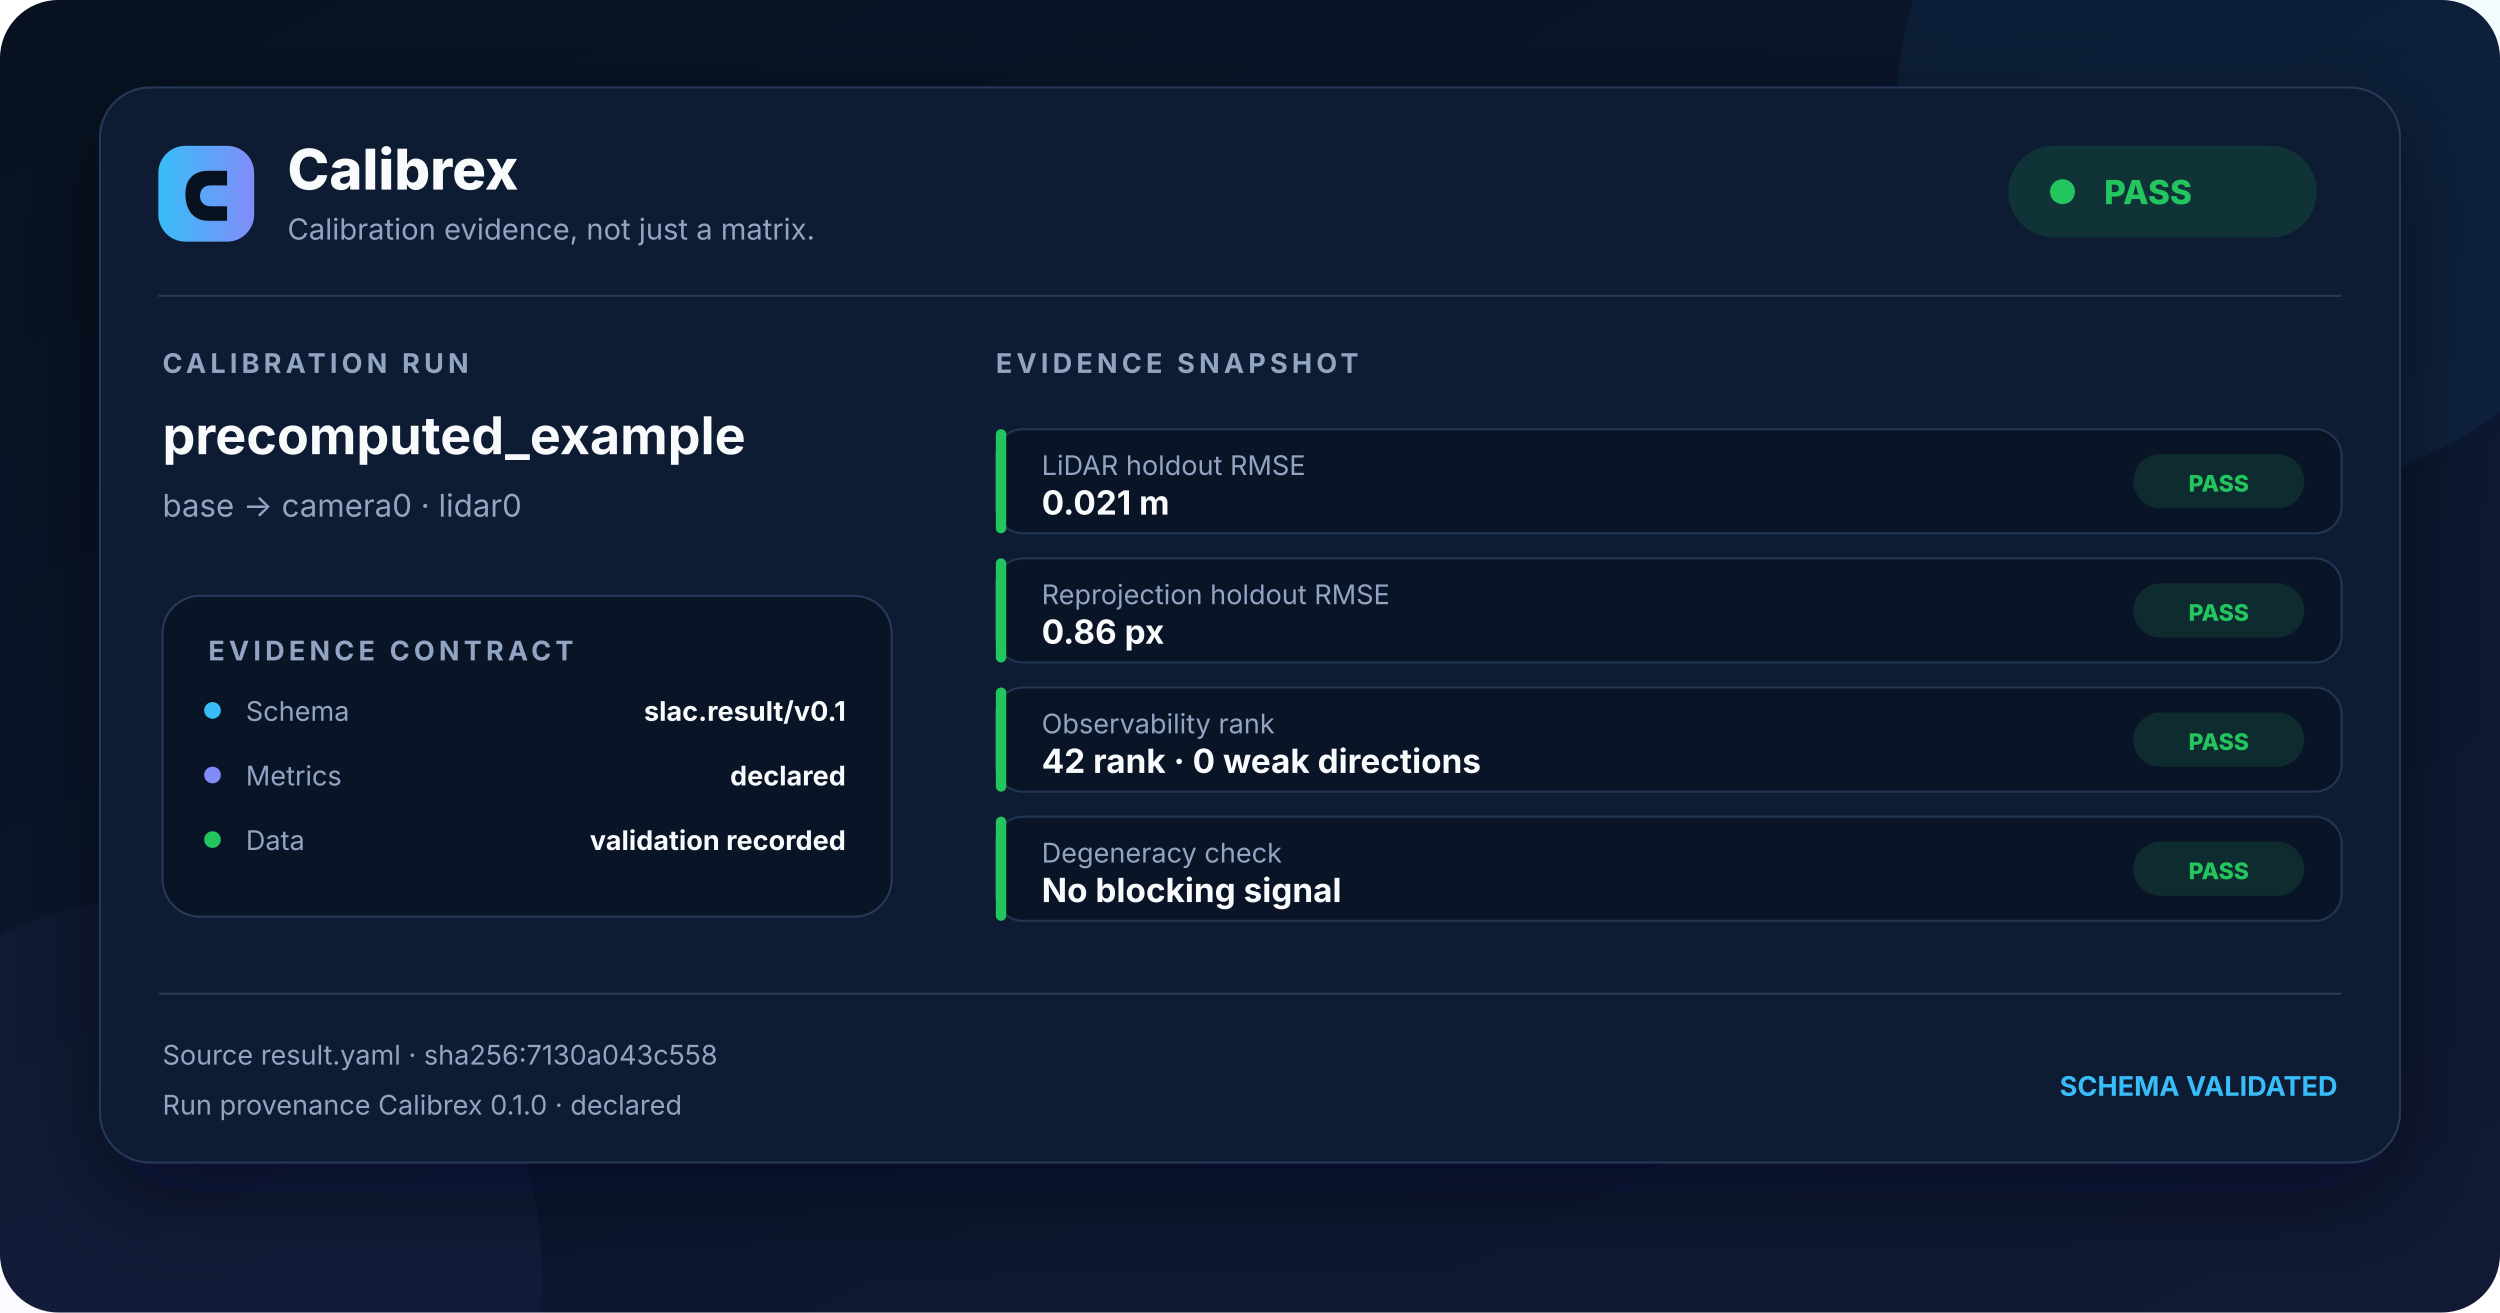
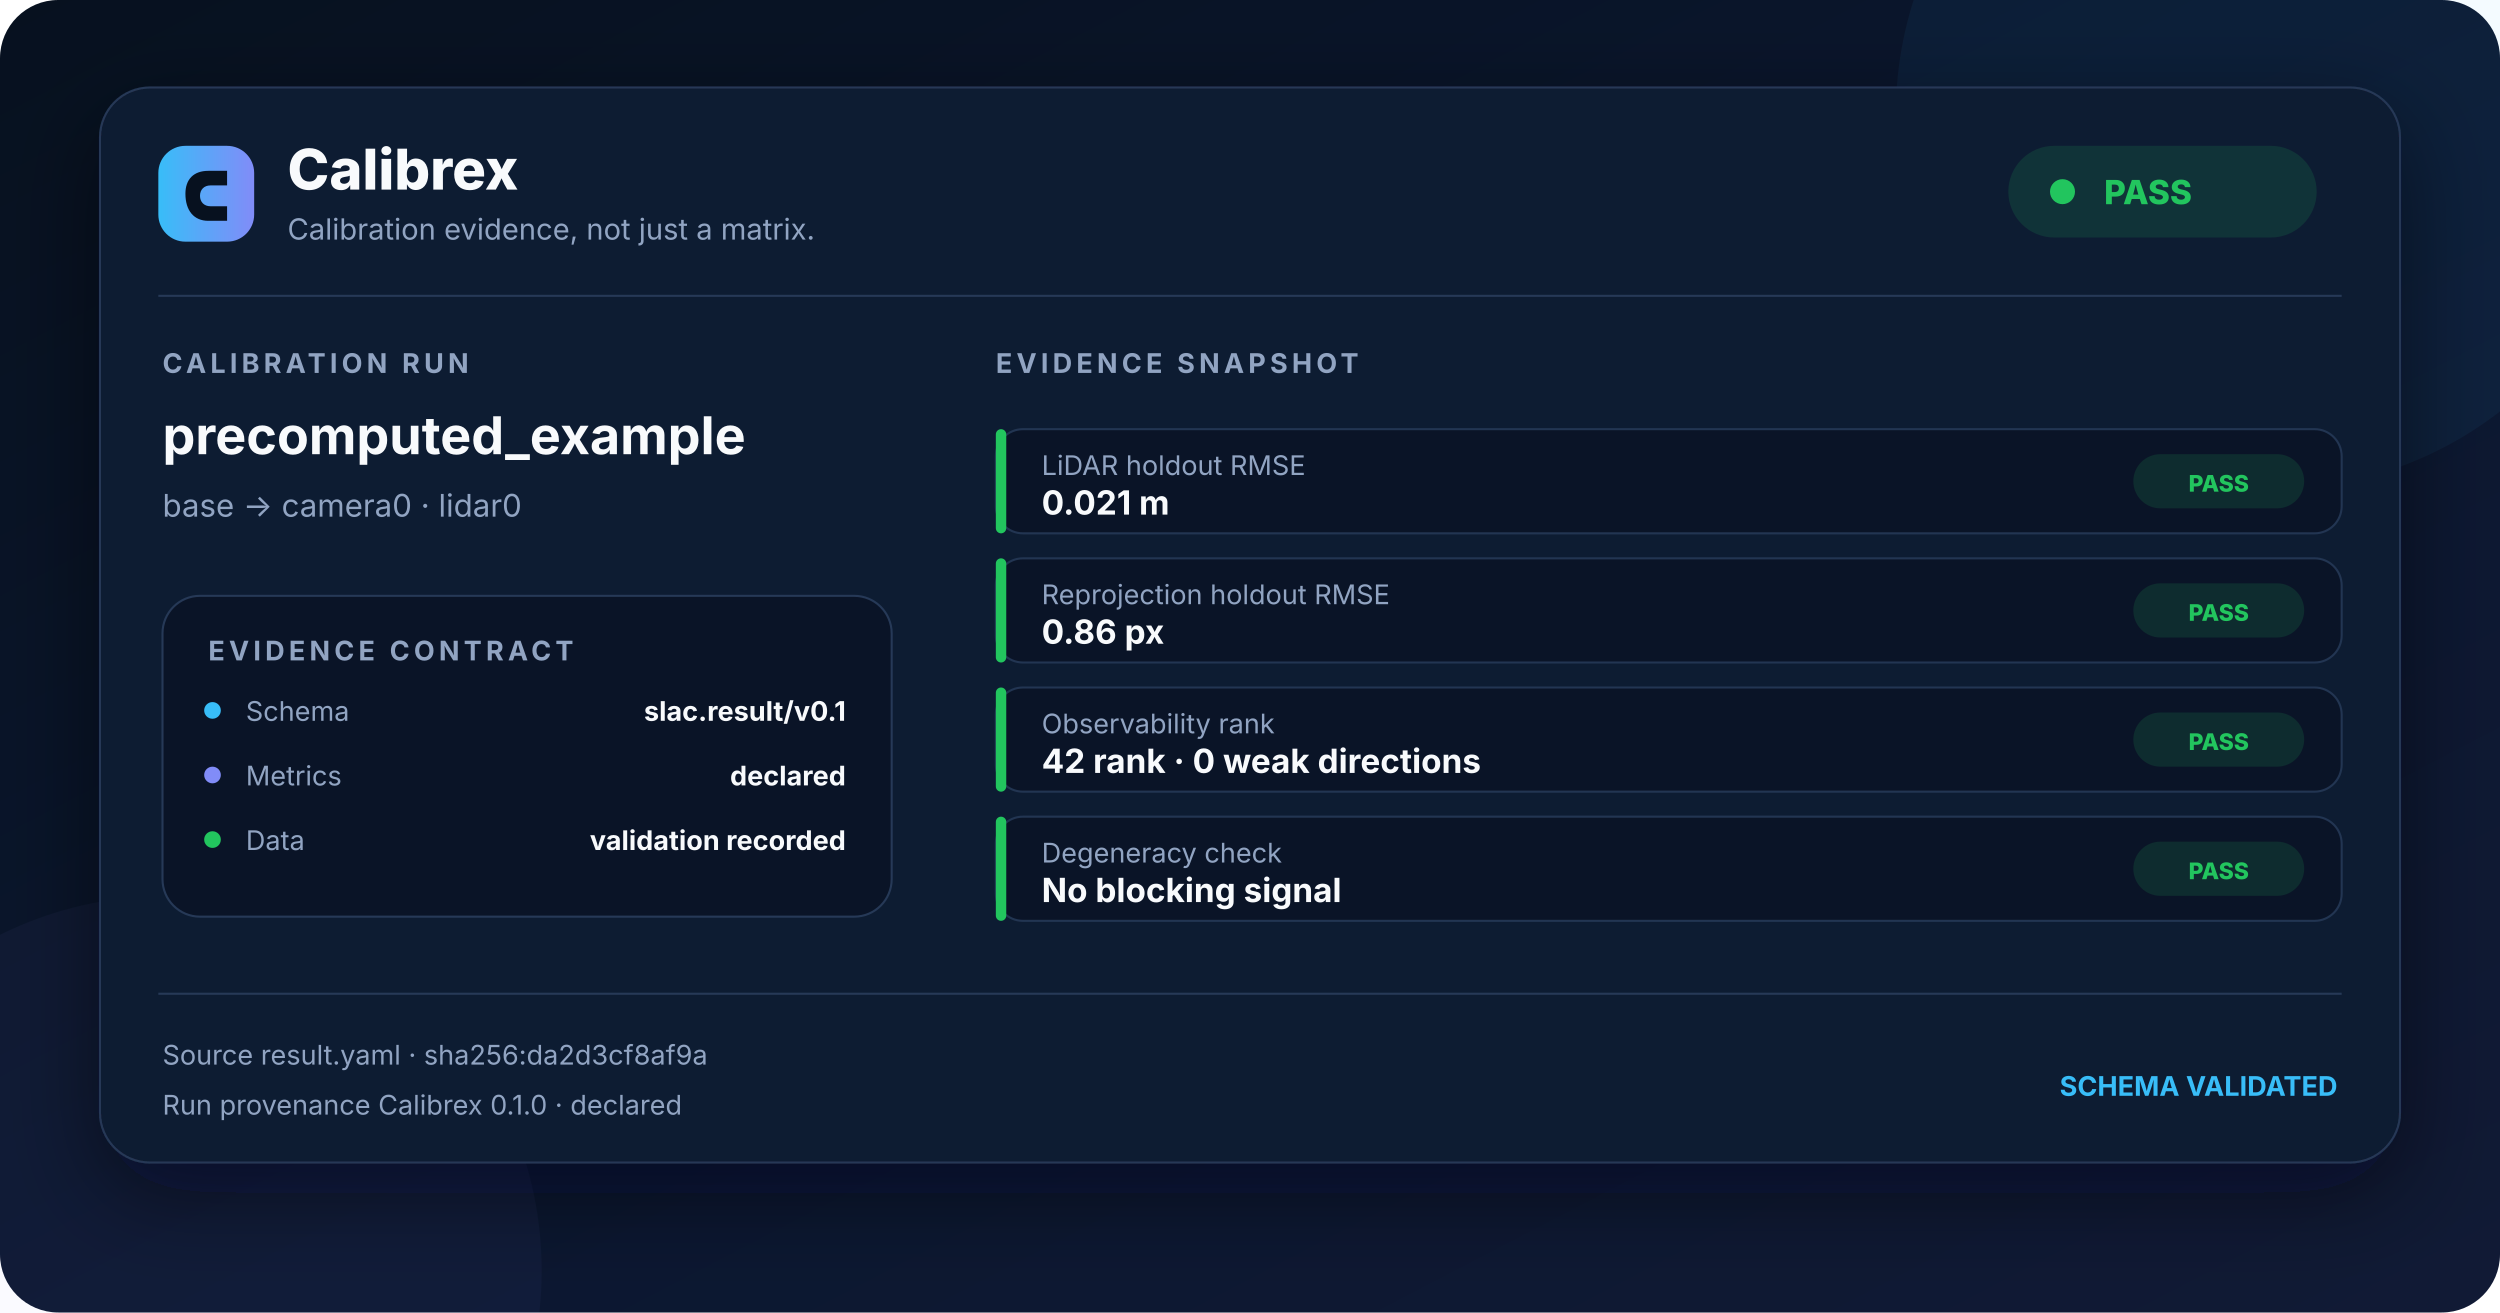
<svg xmlns="http://www.w3.org/2000/svg" width="1200" height="630" viewBox="0 0 1200 630" role="img" aria-labelledby="title description">
  <defs>
    <linearGradient id="background" x1="0" y1="0" x2="1" y2="1">
      <stop offset="0" stop-color="#07111f" />
      <stop offset="0.55" stop-color="#0b1730" />
      <stop offset="1" stop-color="#111a35" />
    </linearGradient>
    <linearGradient id="accent" x1="0" y1="0" x2="1" y2="0">
      <stop offset="0" stop-color="#38bdf8" />
      <stop offset="1" stop-color="#818cf8" />
    </linearGradient>
    <filter id="shadow" x="-20%" y="-20%" width="140%" height="140%">
      <feDropShadow dx="0" dy="14" stdDeviation="22" flood-color="#020617" flood-opacity="0.5" />
    </filter>
    <style>
      .sans { font-family: Inter, ui-sans-serif, system-ui, -apple-system,
        BlinkMacSystemFont, "Segoe UI", sans-serif; }
      .caps { font-size: 13px; font-weight: 700; letter-spacing: 2px; }
      .muted { fill: #91a4c2; }
      .bright { fill: #f8fafc; }
    </style>
  </defs>
  <rect width="1200" height="630" rx="28" fill="url(#background)" />
  <circle cx="1090" cy="55" r="180" fill="#38bdf8" opacity="0.055" />
  <circle cx="80" cy="610" r="180" fill="#818cf8" opacity="0.045" />
  <rect x="48" y="42" width="1104" height="516" rx="24" fill="#0f1b31" stroke="#263957" filter="url(#shadow)" />
  <g class="sans">
    <g transform="translate(76 70)">
      <rect width="46" height="46" rx="13" fill="url(#accent)" />
      <path d="M13 23c0-7 4-11 11-11h9v7h-8c-3 0-5 2-5 5s2 5 5 5h8v7h-9         c-7 0-11-5-11-13z" fill="#07111f" />
    </g>
    <text x="138" y="91" class="bright" font-size="27" font-weight="780">Calibrex</text>
    <text x="138" y="115" class="muted" font-size="14">Calibration evidence,
      not just a matrix.</text>
    <rect x="964" y="70" width="148" height="44" rx="22" fill="#22c55e" opacity="0.14" />
    <circle cx="990" cy="92" r="6" fill="#22c55e" />
    <text x="1010" y="98" fill="#22c55e" font-size="16" font-weight="800">PASS</text>
    <line x1="76" y1="142" x2="1124" y2="142" stroke="#263957" />
    <text x="78" y="179" class="caps muted">CALIBRATION RUN</text>
    <text x="78" y="218" class="bright" font-size="25" font-weight="730">precomputed_example</text>
    <text x="78" y="248" class="muted" font-size="15">base → camera0 · lidar0</text>
    <g transform="translate(78 286)">
      <rect width="350" height="154" rx="18" fill="#0a1427" stroke="#263957" />
      <text x="22" y="31" class="caps muted">EVIDENCE CONTRACT</text>
      <circle cx="24" cy="55" r="4" fill="#38bdf8" />
      <text x="40" y="60" class="muted" font-size="13">Schema</text>
      <text x="328" y="60" text-anchor="end" class="bright" font-size="13" font-weight="650">slac.result/v0.1</text>
      <circle cx="24" cy="86" r="4" fill="#818cf8" />
      <text x="40" y="91" class="muted" font-size="13">Metrics</text>
      <text x="328" y="91" text-anchor="end" class="bright" font-size="13" font-weight="650">declared</text>
      <circle cx="24" cy="117" r="4" fill="#22c55e" />
      <text x="40" y="122" class="muted" font-size="13">Data</text>
      <text x="328" y="122" text-anchor="end" class="bright" font-size="13" font-weight="650">validation recorded</text>
    </g>
    <text x="478" y="179" class="caps muted">EVIDENCE SNAPSHOT</text>
    <g transform="translate(478 206)">
      <rect width="646" height="50" rx="13" fill="#0a1427" stroke="#223552" />
      <rect width="5" height="50" rx="2.5" fill="#22c55e" />
      <text x="22" y="22" class="muted" font-size="13">LiDAR holdout RMSE</text>
      <text x="22" y="41" class="bright" font-size="16" font-weight="700">0.021 m</text>
      <rect x="546" y="12" width="82" height="26" rx="13" fill="#22c55e" opacity="0.14" />
      <text x="587" y="30" text-anchor="middle" fill="#22c55e" font-size="11" font-weight="800">PASS</text>
    </g>
    <g transform="translate(478 268)">
      <rect width="646" height="50" rx="13" fill="#0a1427" stroke="#223552" />
      <rect width="5" height="50" rx="2.5" fill="#22c55e" />
      <text x="22" y="22" class="muted" font-size="13">Reprojection holdout RMSE</text>
      <text x="22" y="41" class="bright" font-size="16" font-weight="700">0.86 px</text>
      <rect x="546" y="12" width="82" height="26" rx="13" fill="#22c55e" opacity="0.14" />
      <text x="587" y="30" text-anchor="middle" fill="#22c55e" font-size="11" font-weight="800">PASS</text>
    </g>
    <g transform="translate(478 330)">
      <rect width="646" height="50" rx="13" fill="#0a1427" stroke="#223552" />
      <rect width="5" height="50" rx="2.5" fill="#22c55e" />
      <text x="22" y="22" class="muted" font-size="13">Observability rank</text>
      <text x="22" y="41" class="bright" font-size="16" font-weight="700">42 rank · 0 weak directions</text>
      <rect x="546" y="12" width="82" height="26" rx="13" fill="#22c55e" opacity="0.14" />
      <text x="587" y="30" text-anchor="middle" fill="#22c55e" font-size="11" font-weight="800">PASS</text>
    </g>
    <g transform="translate(478 392)">
      <rect width="646" height="50" rx="13" fill="#0a1427" stroke="#223552" />
      <rect width="5" height="50" rx="2.5" fill="#22c55e" />
      <text x="22" y="22" class="muted" font-size="13">Degeneracy check</text>
      <text x="22" y="41" class="bright" font-size="16" font-weight="700">No blocking signal</text>
      <rect x="546" y="12" width="82" height="26" rx="13" fill="#22c55e" opacity="0.14" />
      <text x="587" y="30" text-anchor="middle" fill="#22c55e" font-size="11" font-weight="800">PASS</text>
    </g>
    <line x1="76" y1="477" x2="1124" y2="477" stroke="#263957" />
    <text x="78" y="511" class="muted" font-size="13">Source
-       result.yaml  ·  sha256:7130a043c558</text>
+       result.yaml  ·  sha256:da2d3cf8af9a</text>
    <text x="78" y="535" class="muted" font-size="13">Run provenance  Calibrex
      0.1.0  ·  declared</text>
    <text x="1122" y="526" text-anchor="end" fill="#38bdf8" font-size="13" font-weight="700">SCHEMA VALIDATED</text>
  </g>
</svg>
